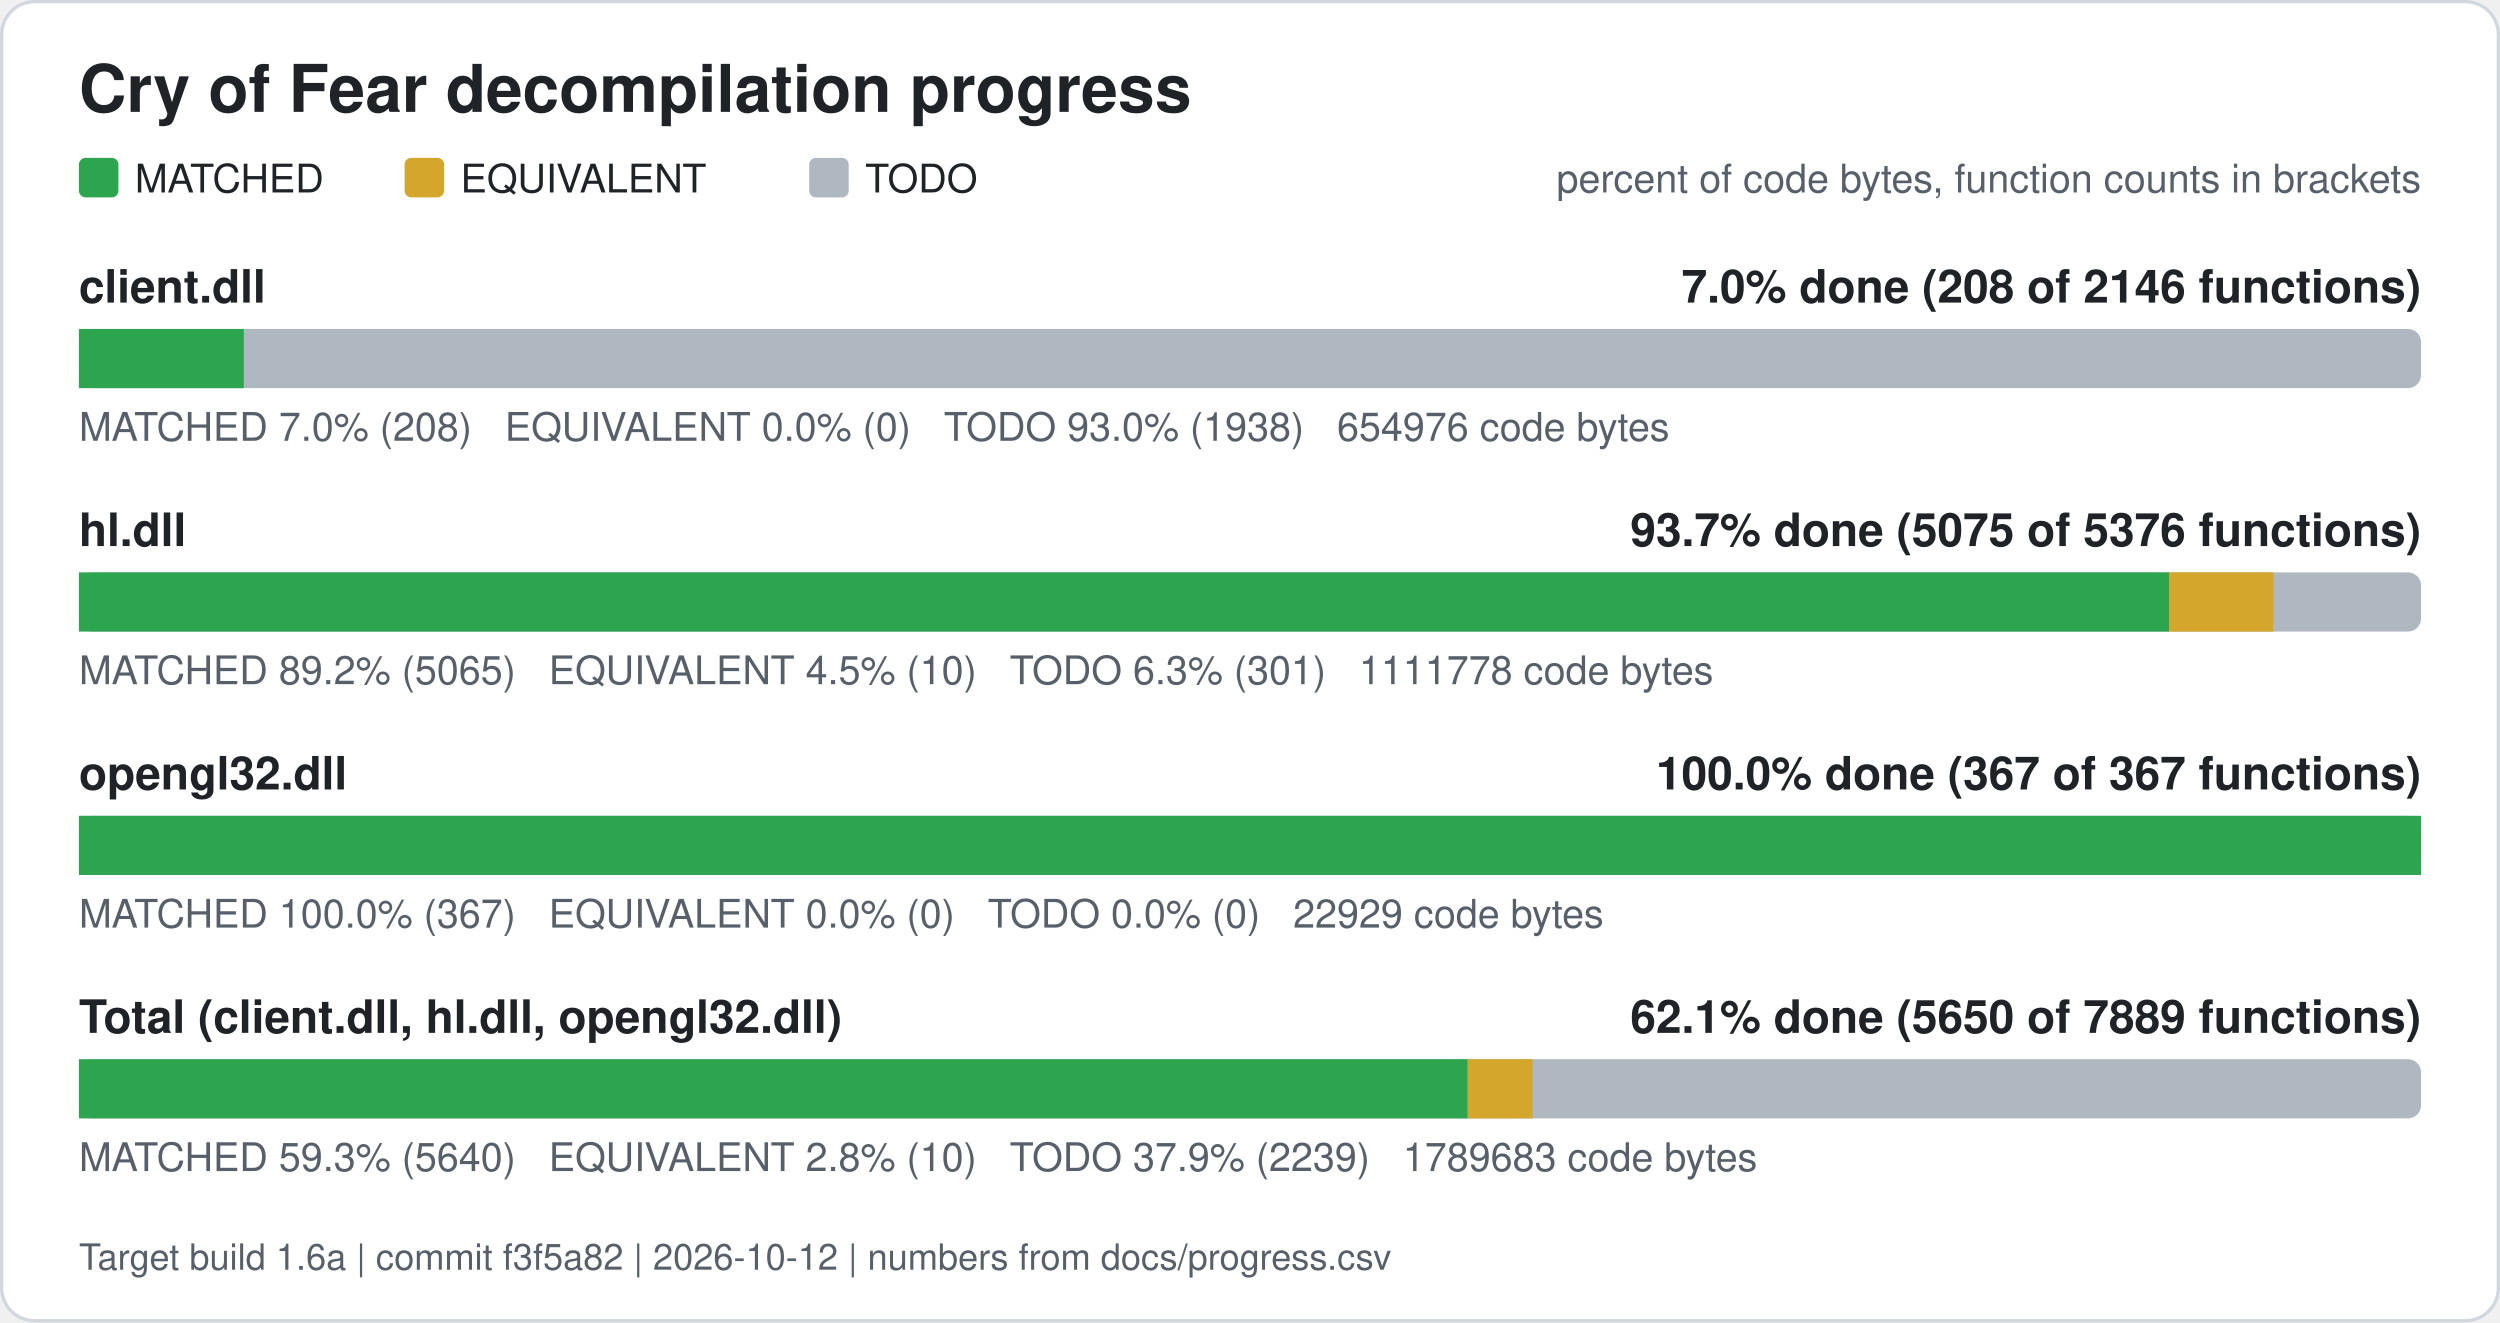
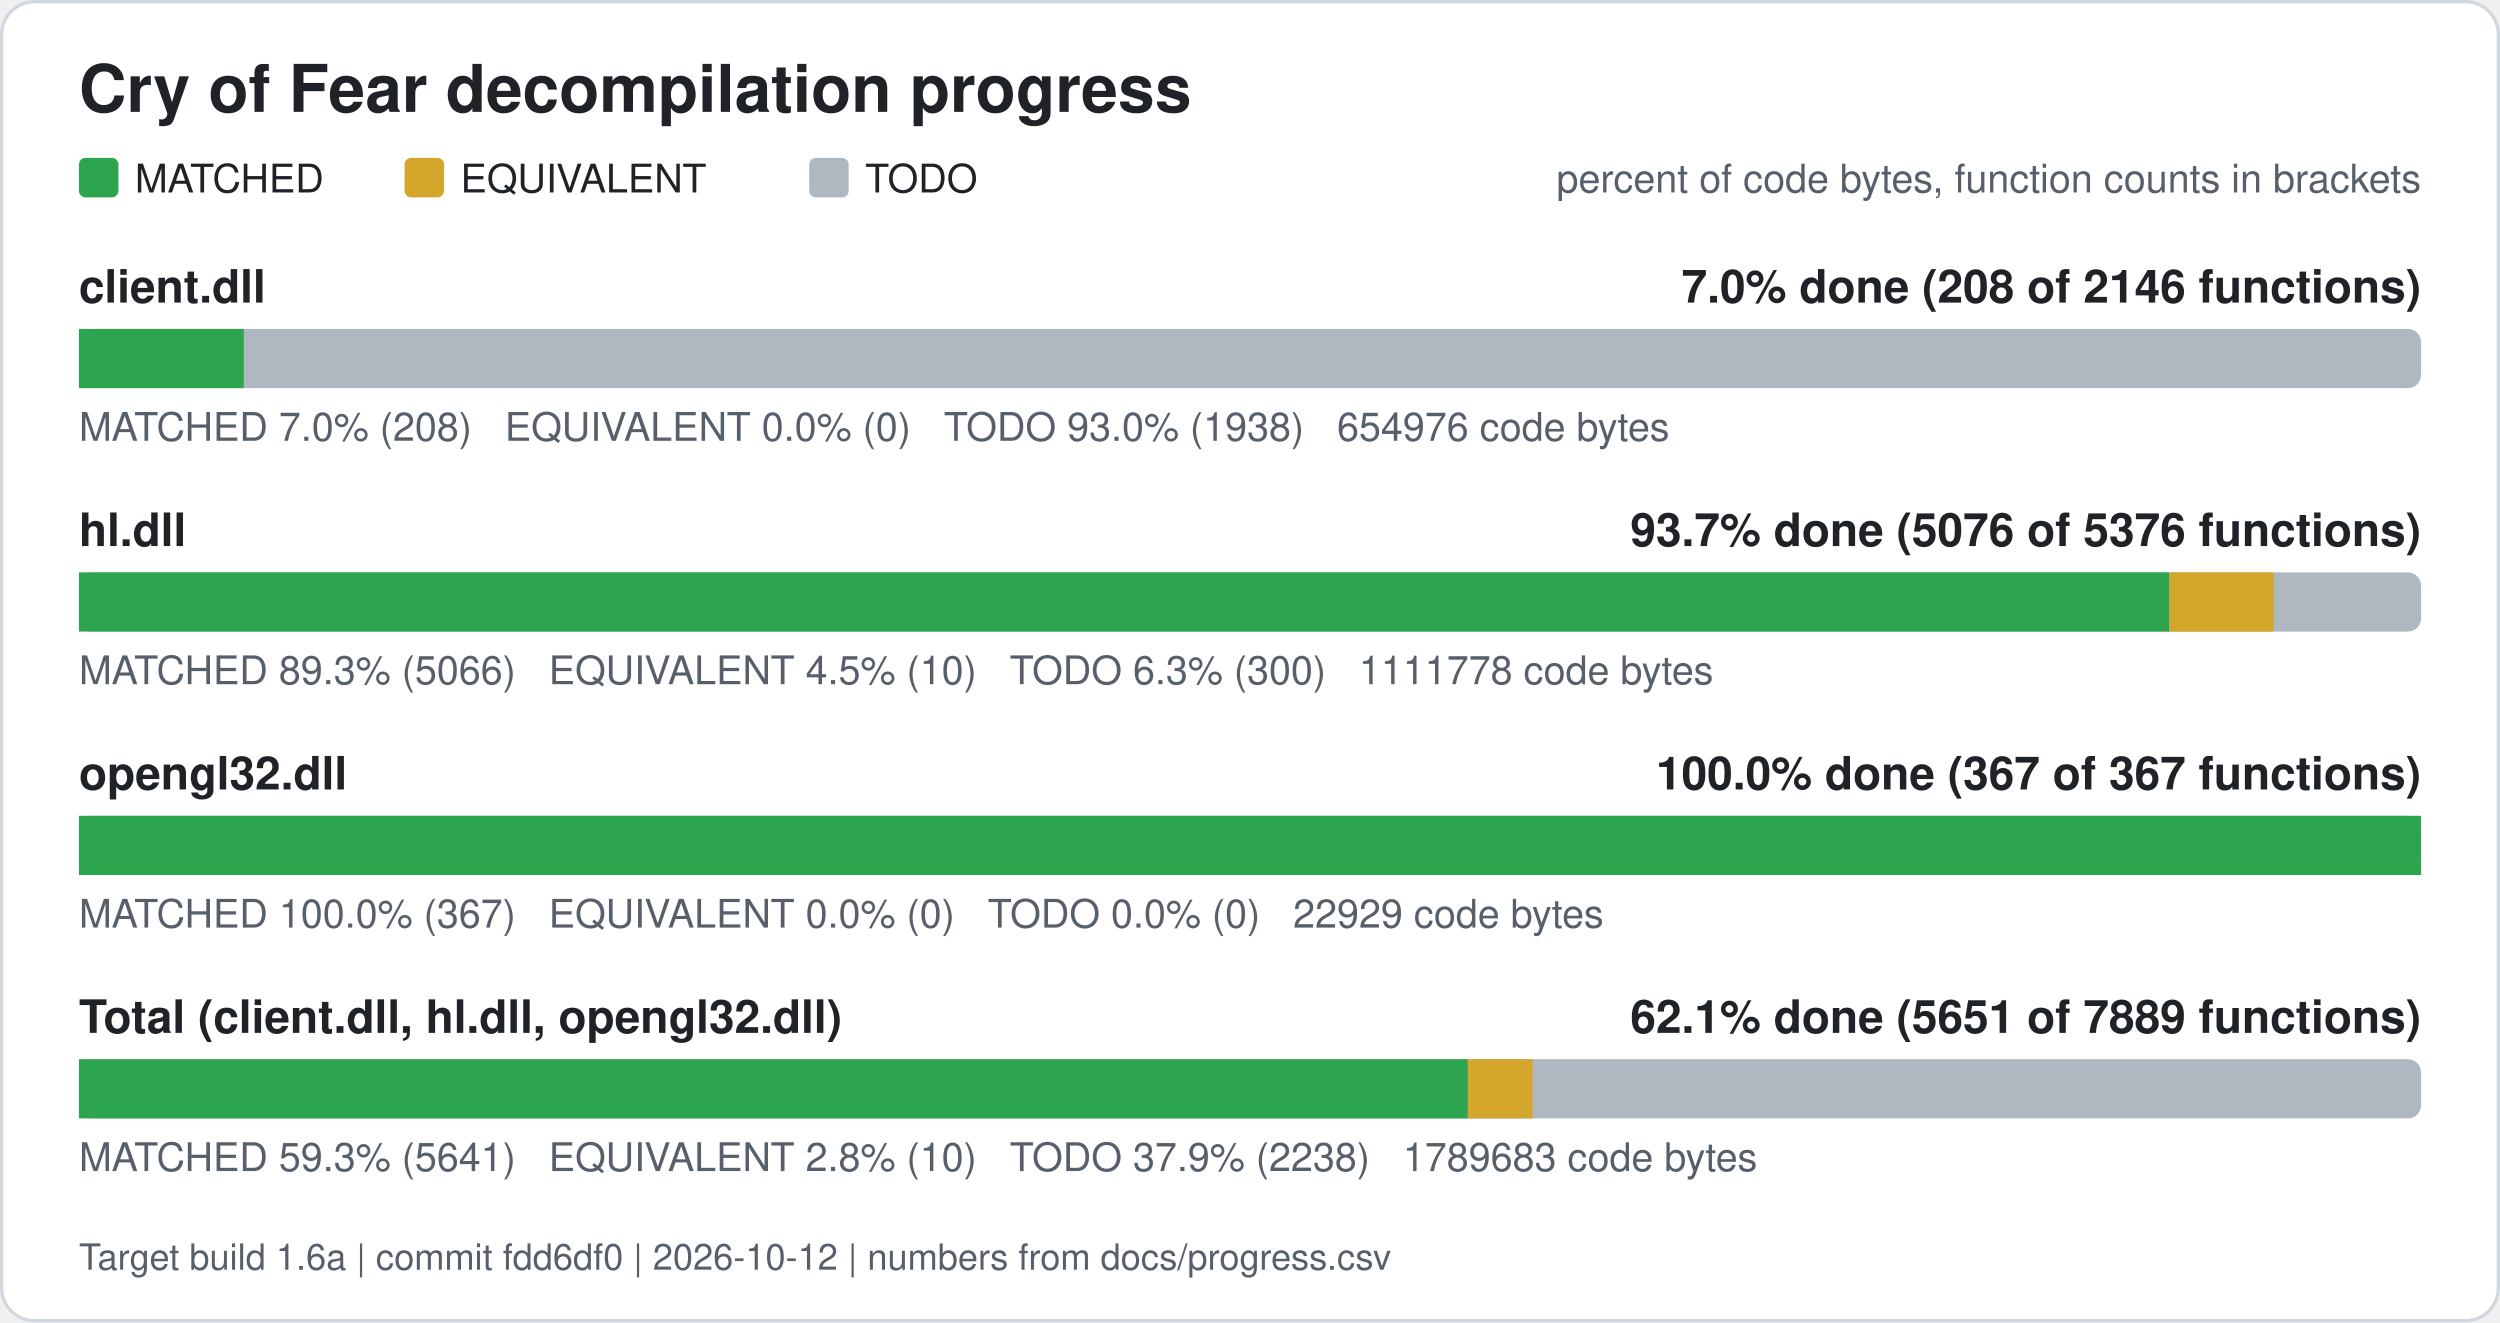
<svg xmlns="http://www.w3.org/2000/svg" width="760" height="402" viewBox="0 0 760 402" role="img" aria-label="Cry of Fear decompilation progress">
  <rect x="0.5" y="0.5" width="759" height="401" rx="10" fill="#ffffff" stroke="#d0d7de" />
  <text x="24" y="34" font-family="Segoe UI, Helvetica, Arial, sans-serif" font-size="20" font-weight="600" fill="#1f2328">Cry of Fear decompilation progress</text>
  <rect x="24" y="48" width="12" height="12" rx="2" fill="#2da44e" />
  <text x="41" y="58.5" font-family="Segoe UI, Helvetica, Arial, sans-serif" font-size="12" fill="#1f2328">MATCHED</text>
  <rect x="123" y="48" width="12" height="12" rx="2" fill="#d4a72c" />
  <text x="140" y="58.5" font-family="Segoe UI, Helvetica, Arial, sans-serif" font-size="12" fill="#1f2328">EQUIVALENT</text>
  <rect x="246" y="48" width="12" height="12" rx="2" fill="#afb8c1" />
  <text x="263" y="58.5" font-family="Segoe UI, Helvetica, Arial, sans-serif" font-size="12" fill="#1f2328">TODO</text>
  <text x="736" y="58.5" font-family="Segoe UI, Helvetica, Arial, sans-serif" font-size="12" fill="#57606a" text-anchor="end">percent of code bytes, function counts in brackets</text>
  <text x="24" y="92" font-family="Segoe UI, Helvetica, Arial, sans-serif" font-size="14" font-weight="600" fill="#1f2328">client.dll</text>
  <text x="736" y="92" font-family="Segoe UI, Helvetica, Arial, sans-serif" font-size="14" font-weight="600" fill="#1f2328" text-anchor="end">7.0% done (208 of 2146 functions)</text>
  <rect x="24" y="100" width="712" height="18" rx="4" fill="#afb8c1" />
  <rect x="24.00" y="100" width="50.11" height="18" fill="#2da44e" />
  <text x="24" y="134" font-family="Segoe UI, Helvetica, Arial, sans-serif" font-size="12" fill="#57606a" xml:space="preserve">MATCHED 7.0% (208)   EQUIVALENT 0.0% (0)   TODO 93.0% (1938)   654976 code bytes</text>
  <text x="24" y="166" font-family="Segoe UI, Helvetica, Arial, sans-serif" font-size="14" font-weight="600" fill="#1f2328">hl.dll</text>
-   <text x="736" y="166" font-family="Segoe UI, Helvetica, Arial, sans-serif" font-size="14" font-weight="600" fill="#1f2328" text-anchor="end">93.7% done (5075 of 5376 functions)</text>
+   <text x="736" y="166" font-family="Segoe UI, Helvetica, Arial, sans-serif" font-size="14" font-weight="600" fill="#1f2328" text-anchor="end">93.7% done (5076 of 5376 functions)</text>
  <rect x="24" y="174" width="712" height="18" rx="4" fill="#afb8c1" />
-   <rect x="24.00" y="174" width="635.42" height="18" fill="#2da44e" />
-   <rect x="659.42" y="174" width="31.70" height="18" fill="#d4a72c" />
-   <text x="24" y="208" font-family="Segoe UI, Helvetica, Arial, sans-serif" font-size="12" fill="#57606a" xml:space="preserve">MATCHED 89.2% (5065)   EQUIVALENT 4.5% (10)   TODO 6.3% (301)   1111778 code bytes</text>
+   <rect x="24.00" y="174" width="635.48" height="18" fill="#2da44e" />
+   <rect x="659.48" y="174" width="31.70" height="18" fill="#d4a72c" />
+   <text x="24" y="208" font-family="Segoe UI, Helvetica, Arial, sans-serif" font-size="12" fill="#57606a" xml:space="preserve">MATCHED 89.3% (5066)   EQUIVALENT 4.5% (10)   TODO 6.3% (300)   1111778 code bytes</text>
  <text x="24" y="240" font-family="Segoe UI, Helvetica, Arial, sans-serif" font-size="14" font-weight="600" fill="#1f2328">opengl32.dll</text>
  <text x="736" y="240" font-family="Segoe UI, Helvetica, Arial, sans-serif" font-size="14" font-weight="600" fill="#1f2328" text-anchor="end">100.0% done (367 of 367 functions)</text>
  <rect x="24" y="248" width="712" height="18" rx="4" fill="#afb8c1" />
  <rect x="24.00" y="248" width="712.00" height="18" fill="#2da44e" />
  <text x="24" y="282" font-family="Segoe UI, Helvetica, Arial, sans-serif" font-size="12" fill="#57606a" xml:space="preserve">MATCHED 100.0% (367)   EQUIVALENT 0.0% (0)   TODO 0.0% (0)   22929 code bytes</text>
  <text x="24" y="314" font-family="Segoe UI, Helvetica, Arial, sans-serif" font-size="14" font-weight="600" fill="#1f2328">Total (client.dll, hl.dll, opengl32.dll)</text>
-   <text x="736" y="314" font-family="Segoe UI, Helvetica, Arial, sans-serif" font-size="14" font-weight="600" fill="#1f2328" text-anchor="end">62.1% done (5650 of 7889 functions)</text>
+   <text x="736" y="314" font-family="Segoe UI, Helvetica, Arial, sans-serif" font-size="14" font-weight="600" fill="#1f2328" text-anchor="end">62.1% done (5651 of 7889 functions)</text>
  <rect x="24" y="322" width="712" height="18" rx="4" fill="#afb8c1" />
-   <rect x="24.00" y="322" width="422.19" height="18" fill="#2da44e" />
-   <rect x="446.19" y="322" width="19.69" height="18" fill="#d4a72c" />
-   <text x="24" y="356" font-family="Segoe UI, Helvetica, Arial, sans-serif" font-size="12" fill="#57606a" xml:space="preserve">MATCHED 59.3% (5640)   EQUIVALENT 2.8% (10)   TODO 37.9% (2239)   1789683 code bytes</text>
-   <text x="24" y="386" font-family="Segoe UI, Helvetica, Arial, sans-serif" font-size="11" fill="#57606a">Target build 1.6a | commit f3f5a82 | 2026-10-12 | numbers from docs/progress.csv</text>
+   <rect x="24.00" y="322" width="422.23" height="18" fill="#2da44e" />
+   <rect x="446.23" y="322" width="19.69" height="18" fill="#d4a72c" />
+   <text x="24" y="356" font-family="Segoe UI, Helvetica, Arial, sans-serif" font-size="12" fill="#57606a" xml:space="preserve">MATCHED 59.3% (5641)   EQUIVALENT 2.8% (10)   TODO 37.9% (2238)   1789683 code bytes</text>
+   <text x="24" y="386" font-family="Segoe UI, Helvetica, Arial, sans-serif" font-size="11" fill="#57606a">Target build 1.6a | commit fdd6df0 | 2026-10-12 | numbers from docs/progress.csv</text>
</svg>
